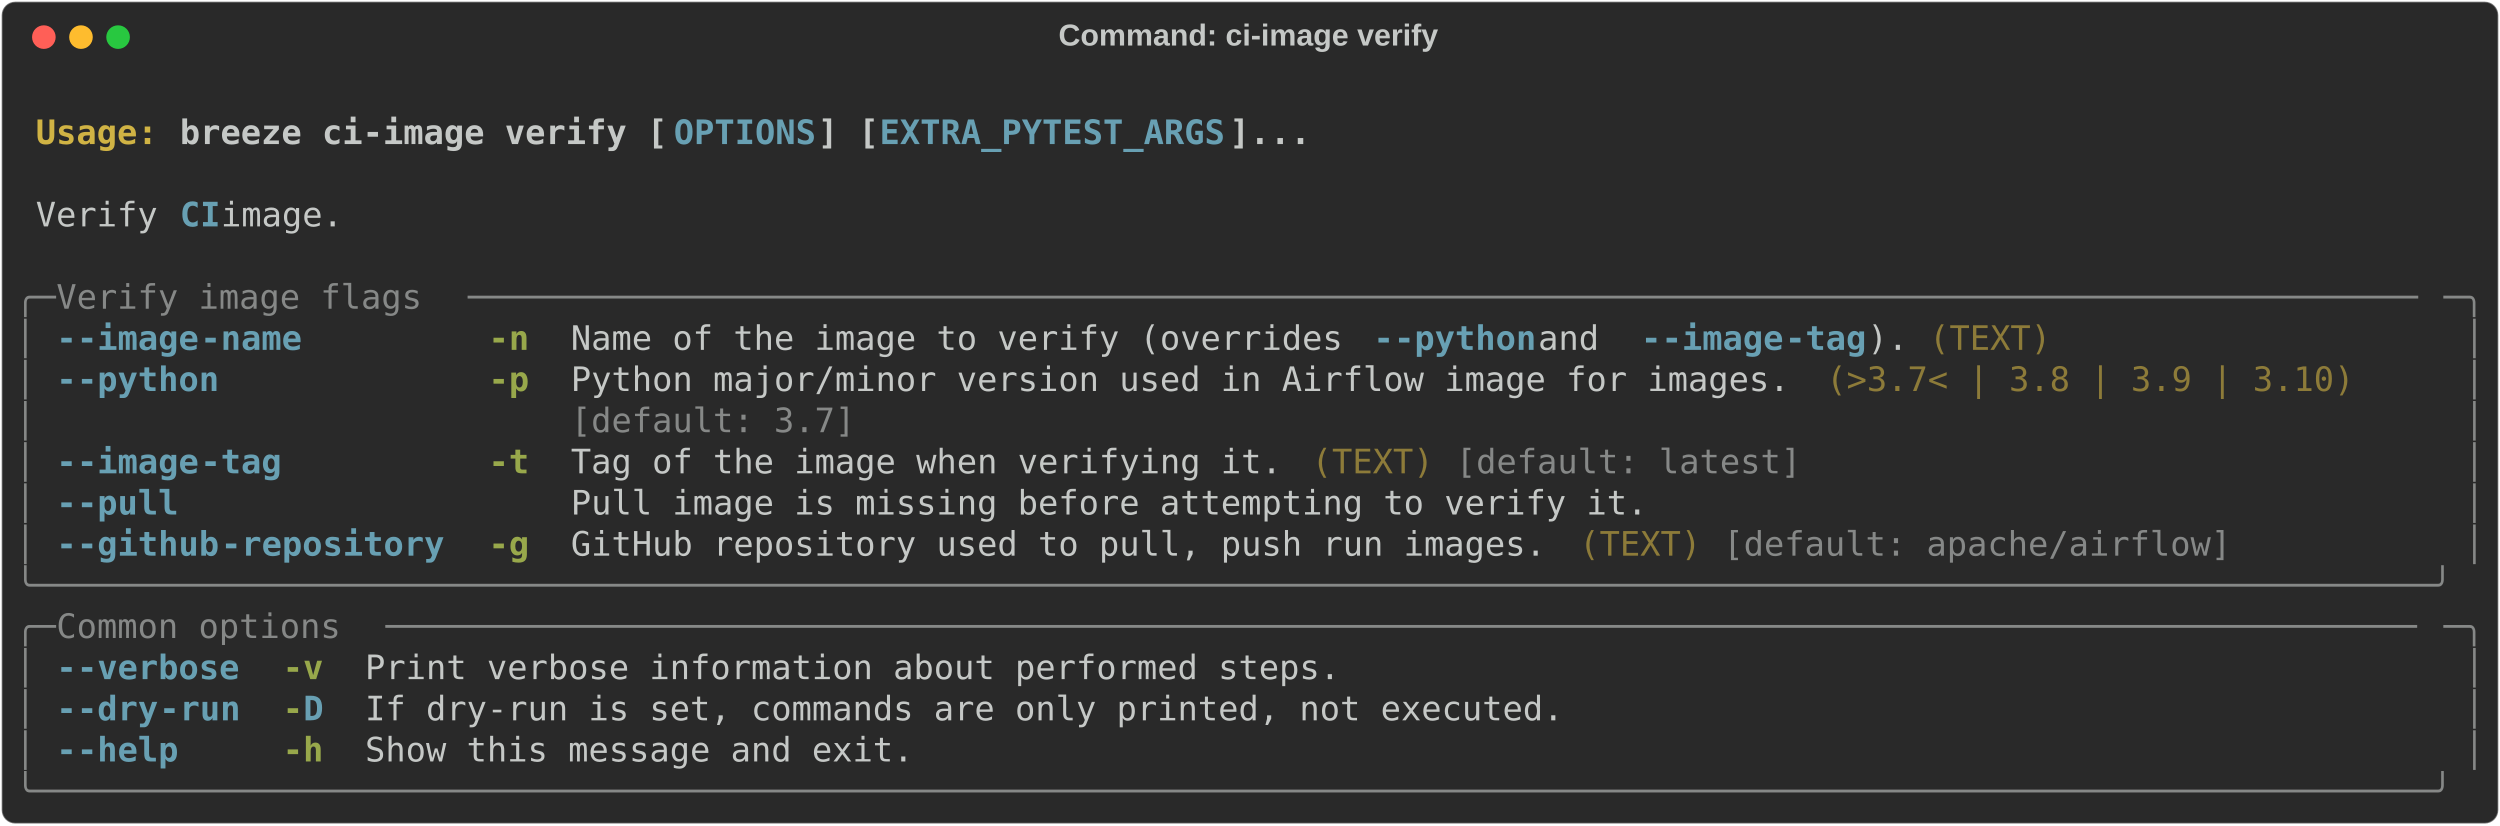
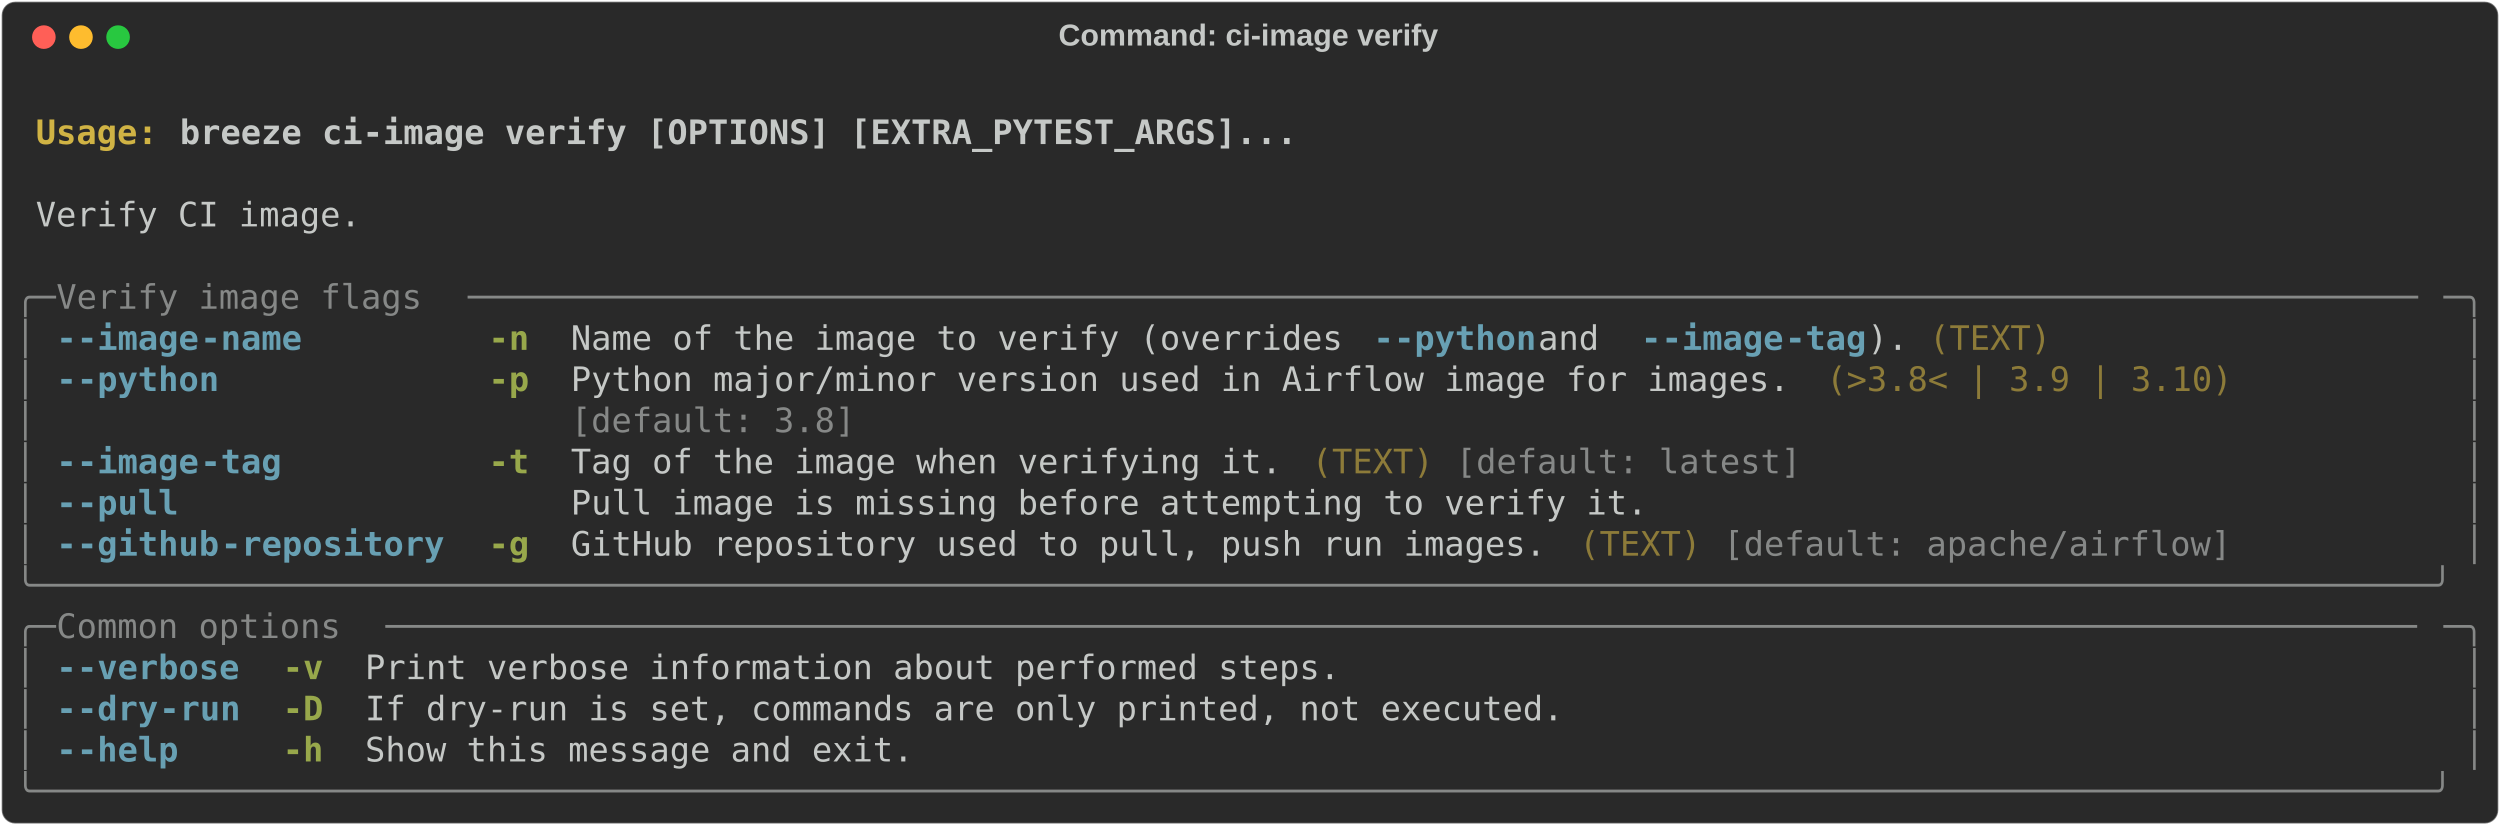
<svg xmlns="http://www.w3.org/2000/svg" class="rich-terminal" viewBox="0 0 1482 489.2">
  <style>

    @font-face {
        font-family: "Fira Code";
        src: local("FiraCode-Regular"),
                url("https://cdnjs.cloudflare.com/ajax/libs/firacode/6.2.0/woff2/FiraCode-Regular.woff2") format("woff2"),
                url("https://cdnjs.cloudflare.com/ajax/libs/firacode/6.2.0/woff/FiraCode-Regular.woff") format("woff");
        font-style: normal;
        font-weight: 400;
    }
    @font-face {
        font-family: "Fira Code";
        src: local("FiraCode-Bold"),
                url("https://cdnjs.cloudflare.com/ajax/libs/firacode/6.2.0/woff2/FiraCode-Bold.woff2") format("woff2"),
                url("https://cdnjs.cloudflare.com/ajax/libs/firacode/6.2.0/woff/FiraCode-Bold.woff") format("woff");
        font-style: bold;
        font-weight: 700;
    }

    .breeze-ci-image-verify-matrix {
        font-family: Fira Code, monospace;
        font-size: 20px;
        line-height: 24.4px;
        font-variant-east-asian: full-width;
    }

    .breeze-ci-image-verify-title {
        font-size: 18px;
        font-weight: bold;
        font-family: arial;
    }

    .breeze-ci-image-verify-r1 { fill: #c5c8c6;font-weight: bold }
.breeze-ci-image-verify-r2 { fill: #c5c8c6 }
.breeze-ci-image-verify-r3 { fill: #d0b344;font-weight: bold }
- .breeze-ci-image-verify-r4 { fill: #68a0b3;font-weight: bold }
- .breeze-ci-image-verify-r5 { fill: #868887 }
+ .breeze-ci-image-verify-r4 { fill: #868887 }
+ .breeze-ci-image-verify-r5 { fill: #68a0b3;font-weight: bold }
.breeze-ci-image-verify-r6 { fill: #98a84b;font-weight: bold }
.breeze-ci-image-verify-r7 { fill: #8d7b39 }
    </style>
  <defs>
    <clipPath id="breeze-ci-image-verify-clip-terminal">
      <rect x="0" y="0" width="1463.0" height="438.2" />
    </clipPath>
    <clipPath id="breeze-ci-image-verify-line-0">
      <rect x="0" y="1.5" width="1464" height="24.65" />
    </clipPath>
    <clipPath id="breeze-ci-image-verify-line-1">
      <rect x="0" y="25.9" width="1464" height="24.65" />
    </clipPath>
    <clipPath id="breeze-ci-image-verify-line-2">
      <rect x="0" y="50.3" width="1464" height="24.65" />
    </clipPath>
    <clipPath id="breeze-ci-image-verify-line-3">
      <rect x="0" y="74.7" width="1464" height="24.65" />
    </clipPath>
    <clipPath id="breeze-ci-image-verify-line-4">
      <rect x="0" y="99.1" width="1464" height="24.65" />
    </clipPath>
    <clipPath id="breeze-ci-image-verify-line-5">
      <rect x="0" y="123.5" width="1464" height="24.65" />
    </clipPath>
    <clipPath id="breeze-ci-image-verify-line-6">
      <rect x="0" y="147.9" width="1464" height="24.65" />
    </clipPath>
    <clipPath id="breeze-ci-image-verify-line-7">
      <rect x="0" y="172.3" width="1464" height="24.65" />
    </clipPath>
    <clipPath id="breeze-ci-image-verify-line-8">
      <rect x="0" y="196.7" width="1464" height="24.65" />
    </clipPath>
    <clipPath id="breeze-ci-image-verify-line-9">
      <rect x="0" y="221.1" width="1464" height="24.65" />
    </clipPath>
    <clipPath id="breeze-ci-image-verify-line-10">
      <rect x="0" y="245.5" width="1464" height="24.65" />
    </clipPath>
    <clipPath id="breeze-ci-image-verify-line-11">
      <rect x="0" y="269.9" width="1464" height="24.65" />
    </clipPath>
    <clipPath id="breeze-ci-image-verify-line-12">
      <rect x="0" y="294.3" width="1464" height="24.65" />
    </clipPath>
    <clipPath id="breeze-ci-image-verify-line-13">
      <rect x="0" y="318.7" width="1464" height="24.65" />
    </clipPath>
    <clipPath id="breeze-ci-image-verify-line-14">
      <rect x="0" y="343.1" width="1464" height="24.65" />
    </clipPath>
    <clipPath id="breeze-ci-image-verify-line-15">
      <rect x="0" y="367.5" width="1464" height="24.65" />
    </clipPath>
    <clipPath id="breeze-ci-image-verify-line-16">
      <rect x="0" y="391.9" width="1464" height="24.65" />
    </clipPath>
  </defs>
  <rect fill="#292929" stroke="rgba(255,255,255,0.35)" stroke-width="1" x="1" y="1" width="1480" height="487.2" rx="8" />
  <text class="breeze-ci-image-verify-title" fill="#c5c8c6" text-anchor="middle" x="740" y="27">Command: ci-image verify</text>
  <g transform="translate(26,22)">
    <circle cx="0" cy="0" r="7" fill="#ff5f57" />
    <circle cx="22" cy="0" r="7" fill="#febc2e" />
    <circle cx="44" cy="0" r="7" fill="#28c840" />
  </g>
  <g transform="translate(9, 41)" clip-path="url(#breeze-ci-image-verify-clip-terminal)">
    <g class="breeze-ci-image-verify-matrix">
      <text class="breeze-ci-image-verify-r2" x="1464" y="20" textLength="12.2" clip-path="url(#breeze-ci-image-verify-line-0)">
</text>
      <text class="breeze-ci-image-verify-r3" x="12.2" y="44.4" textLength="85.4" clip-path="url(#breeze-ci-image-verify-line-1)">Usage: </text>
-       <text class="breeze-ci-image-verify-r1" x="97.6" y="44.4" textLength="292.8" clip-path="url(#breeze-ci-image-verify-line-1)">breeze ci-image verify [</text>
-       <text class="breeze-ci-image-verify-r4" x="390.4" y="44.4" textLength="85.4" clip-path="url(#breeze-ci-image-verify-line-1)">OPTIONS</text>
-       <text class="breeze-ci-image-verify-r1" x="475.8" y="44.4" textLength="36.6" clip-path="url(#breeze-ci-image-verify-line-1)">] [</text>
-       <text class="breeze-ci-image-verify-r4" x="512.4" y="44.4" textLength="207.4" clip-path="url(#breeze-ci-image-verify-line-1)">EXTRA_PYTEST_ARGS</text>
-       <text class="breeze-ci-image-verify-r1" x="719.8" y="44.4" textLength="48.8" clip-path="url(#breeze-ci-image-verify-line-1)">]...</text>
+       <text class="breeze-ci-image-verify-r1" x="97.6" y="44.4" textLength="671" clip-path="url(#breeze-ci-image-verify-line-1)">breeze ci-image verify [OPTIONS] [EXTRA_PYTEST_ARGS]...</text>
      <text class="breeze-ci-image-verify-r2" x="1464" y="44.4" textLength="12.2" clip-path="url(#breeze-ci-image-verify-line-1)">
</text>
      <text class="breeze-ci-image-verify-r2" x="1464" y="68.8" textLength="12.2" clip-path="url(#breeze-ci-image-verify-line-2)">
</text>
-       <text class="breeze-ci-image-verify-r2" x="12.2" y="93.2" textLength="85.4" clip-path="url(#breeze-ci-image-verify-line-3)">Verify </text>
-       <text class="breeze-ci-image-verify-r4" x="97.6" y="93.2" textLength="24.4" clip-path="url(#breeze-ci-image-verify-line-3)">CI</text>
-       <text class="breeze-ci-image-verify-r2" x="122" y="93.2" textLength="85.4" clip-path="url(#breeze-ci-image-verify-line-3)"> image.</text>
+       <text class="breeze-ci-image-verify-r2" x="12.2" y="93.2" textLength="195.2" clip-path="url(#breeze-ci-image-verify-line-3)">Verify CI image.</text>
      <text class="breeze-ci-image-verify-r2" x="1464" y="93.2" textLength="12.2" clip-path="url(#breeze-ci-image-verify-line-3)">
</text>
      <text class="breeze-ci-image-verify-r2" x="1464" y="117.6" textLength="12.2" clip-path="url(#breeze-ci-image-verify-line-4)">
</text>
-       <text class="breeze-ci-image-verify-r5" x="0" y="142" textLength="24.4" clip-path="url(#breeze-ci-image-verify-line-5)">╭─</text>
-       <text class="breeze-ci-image-verify-r5" x="24.4" y="142" textLength="244" clip-path="url(#breeze-ci-image-verify-line-5)"> Verify image flags </text>
-       <text class="breeze-ci-image-verify-r5" x="268.4" y="142" textLength="1171.2" clip-path="url(#breeze-ci-image-verify-line-5)">────────────────────────────────────────────────────────────────────────────────────────────────</text>
-       <text class="breeze-ci-image-verify-r5" x="1439.6" y="142" textLength="24.4" clip-path="url(#breeze-ci-image-verify-line-5)">─╮</text>
+       <text class="breeze-ci-image-verify-r4" x="0" y="142" textLength="24.4" clip-path="url(#breeze-ci-image-verify-line-5)">╭─</text>
+       <text class="breeze-ci-image-verify-r4" x="24.4" y="142" textLength="244" clip-path="url(#breeze-ci-image-verify-line-5)"> Verify image flags </text>
+       <text class="breeze-ci-image-verify-r4" x="268.4" y="142" textLength="1171.2" clip-path="url(#breeze-ci-image-verify-line-5)">────────────────────────────────────────────────────────────────────────────────────────────────</text>
+       <text class="breeze-ci-image-verify-r4" x="1439.6" y="142" textLength="24.4" clip-path="url(#breeze-ci-image-verify-line-5)">─╮</text>
      <text class="breeze-ci-image-verify-r2" x="1464" y="142" textLength="12.2" clip-path="url(#breeze-ci-image-verify-line-5)">
</text>
-       <text class="breeze-ci-image-verify-r5" x="0" y="166.4" textLength="12.2" clip-path="url(#breeze-ci-image-verify-line-6)">│</text>
-       <text class="breeze-ci-image-verify-r4" x="24.4" y="166.4" textLength="12.2" clip-path="url(#breeze-ci-image-verify-line-6)">-</text>
-       <text class="breeze-ci-image-verify-r4" x="36.6" y="166.4" textLength="73.2" clip-path="url(#breeze-ci-image-verify-line-6)">-image</text>
-       <text class="breeze-ci-image-verify-r4" x="109.8" y="166.4" textLength="61" clip-path="url(#breeze-ci-image-verify-line-6)">-name</text>
+       <text class="breeze-ci-image-verify-r4" x="0" y="166.4" textLength="12.2" clip-path="url(#breeze-ci-image-verify-line-6)">│</text>
+       <text class="breeze-ci-image-verify-r5" x="24.4" y="166.4" textLength="12.2" clip-path="url(#breeze-ci-image-verify-line-6)">-</text>
+       <text class="breeze-ci-image-verify-r5" x="36.6" y="166.4" textLength="73.2" clip-path="url(#breeze-ci-image-verify-line-6)">-image</text>
+       <text class="breeze-ci-image-verify-r5" x="109.8" y="166.4" textLength="61" clip-path="url(#breeze-ci-image-verify-line-6)">-name</text>
      <text class="breeze-ci-image-verify-r6" x="280.6" y="166.4" textLength="24.4" clip-path="url(#breeze-ci-image-verify-line-6)">-n</text>
      <text class="breeze-ci-image-verify-r2" x="329.4" y="166.4" textLength="475.8" clip-path="url(#breeze-ci-image-verify-line-6)">Name of the image to verify (overrides </text>
-       <text class="breeze-ci-image-verify-r4" x="805.2" y="166.4" textLength="12.2" clip-path="url(#breeze-ci-image-verify-line-6)">-</text>
-       <text class="breeze-ci-image-verify-r4" x="817.4" y="166.4" textLength="85.4" clip-path="url(#breeze-ci-image-verify-line-6)">-python</text>
+       <text class="breeze-ci-image-verify-r5" x="805.2" y="166.4" textLength="12.2" clip-path="url(#breeze-ci-image-verify-line-6)">-</text>
+       <text class="breeze-ci-image-verify-r5" x="817.4" y="166.4" textLength="85.4" clip-path="url(#breeze-ci-image-verify-line-6)">-python</text>
      <text class="breeze-ci-image-verify-r2" x="902.8" y="166.4" textLength="61" clip-path="url(#breeze-ci-image-verify-line-6)"> and </text>
-       <text class="breeze-ci-image-verify-r4" x="963.8" y="166.4" textLength="12.2" clip-path="url(#breeze-ci-image-verify-line-6)">-</text>
-       <text class="breeze-ci-image-verify-r4" x="976" y="166.4" textLength="73.2" clip-path="url(#breeze-ci-image-verify-line-6)">-image</text>
-       <text class="breeze-ci-image-verify-r4" x="1049.2" y="166.4" textLength="48.8" clip-path="url(#breeze-ci-image-verify-line-6)">-tag</text>
+       <text class="breeze-ci-image-verify-r5" x="963.8" y="166.4" textLength="12.2" clip-path="url(#breeze-ci-image-verify-line-6)">-</text>
+       <text class="breeze-ci-image-verify-r5" x="976" y="166.4" textLength="73.2" clip-path="url(#breeze-ci-image-verify-line-6)">-image</text>
+       <text class="breeze-ci-image-verify-r5" x="1049.2" y="166.4" textLength="48.8" clip-path="url(#breeze-ci-image-verify-line-6)">-tag</text>
      <text class="breeze-ci-image-verify-r2" x="1098" y="166.4" textLength="24.4" clip-path="url(#breeze-ci-image-verify-line-6)">).</text>
      <text class="breeze-ci-image-verify-r7" x="1134.6" y="166.4" textLength="73.2" clip-path="url(#breeze-ci-image-verify-line-6)">(TEXT)</text>
-       <text class="breeze-ci-image-verify-r5" x="1451.8" y="166.4" textLength="12.2" clip-path="url(#breeze-ci-image-verify-line-6)">│</text>
+       <text class="breeze-ci-image-verify-r4" x="1451.8" y="166.4" textLength="12.2" clip-path="url(#breeze-ci-image-verify-line-6)">│</text>
      <text class="breeze-ci-image-verify-r2" x="1464" y="166.4" textLength="12.2" clip-path="url(#breeze-ci-image-verify-line-6)">
</text>
-       <text class="breeze-ci-image-verify-r5" x="0" y="190.8" textLength="12.2" clip-path="url(#breeze-ci-image-verify-line-7)">│</text>
-       <text class="breeze-ci-image-verify-r4" x="24.4" y="190.8" textLength="12.2" clip-path="url(#breeze-ci-image-verify-line-7)">-</text>
-       <text class="breeze-ci-image-verify-r4" x="36.6" y="190.8" textLength="85.4" clip-path="url(#breeze-ci-image-verify-line-7)">-python</text>
+       <text class="breeze-ci-image-verify-r4" x="0" y="190.8" textLength="12.2" clip-path="url(#breeze-ci-image-verify-line-7)">│</text>
+       <text class="breeze-ci-image-verify-r5" x="24.4" y="190.8" textLength="12.2" clip-path="url(#breeze-ci-image-verify-line-7)">-</text>
+       <text class="breeze-ci-image-verify-r5" x="36.6" y="190.8" textLength="85.4" clip-path="url(#breeze-ci-image-verify-line-7)">-python</text>
      <text class="breeze-ci-image-verify-r6" x="280.6" y="190.8" textLength="24.4" clip-path="url(#breeze-ci-image-verify-line-7)">-p</text>
      <text class="breeze-ci-image-verify-r2" x="329.4" y="190.8" textLength="732" clip-path="url(#breeze-ci-image-verify-line-7)">Python major/minor version used in Airflow image for images.</text>
-       <text class="breeze-ci-image-verify-r7" x="1073.6" y="190.8" textLength="317.2" clip-path="url(#breeze-ci-image-verify-line-7)">(&gt;3.7&lt; | 3.8 | 3.9 | 3.10)</text>
-       <text class="breeze-ci-image-verify-r5" x="1451.8" y="190.8" textLength="12.2" clip-path="url(#breeze-ci-image-verify-line-7)">│</text>
+       <text class="breeze-ci-image-verify-r7" x="1073.6" y="190.8" textLength="244" clip-path="url(#breeze-ci-image-verify-line-7)">(&gt;3.8&lt; | 3.9 | 3.10)</text>
+       <text class="breeze-ci-image-verify-r4" x="1451.8" y="190.8" textLength="12.2" clip-path="url(#breeze-ci-image-verify-line-7)">│</text>
      <text class="breeze-ci-image-verify-r2" x="1464" y="190.8" textLength="12.2" clip-path="url(#breeze-ci-image-verify-line-7)">
</text>
-       <text class="breeze-ci-image-verify-r5" x="0" y="215.2" textLength="12.2" clip-path="url(#breeze-ci-image-verify-line-8)">│</text>
-       <text class="breeze-ci-image-verify-r5" x="329.4" y="215.2" textLength="732" clip-path="url(#breeze-ci-image-verify-line-8)">[default: 3.7]                                              </text>
-       <text class="breeze-ci-image-verify-r5" x="1451.8" y="215.2" textLength="12.2" clip-path="url(#breeze-ci-image-verify-line-8)">│</text>
+       <text class="breeze-ci-image-verify-r4" x="0" y="215.2" textLength="12.2" clip-path="url(#breeze-ci-image-verify-line-8)">│</text>
+       <text class="breeze-ci-image-verify-r4" x="329.4" y="215.2" textLength="732" clip-path="url(#breeze-ci-image-verify-line-8)">[default: 3.8]                                              </text>
+       <text class="breeze-ci-image-verify-r4" x="1451.8" y="215.2" textLength="12.2" clip-path="url(#breeze-ci-image-verify-line-8)">│</text>
      <text class="breeze-ci-image-verify-r2" x="1464" y="215.2" textLength="12.2" clip-path="url(#breeze-ci-image-verify-line-8)">
</text>
-       <text class="breeze-ci-image-verify-r5" x="0" y="239.6" textLength="12.2" clip-path="url(#breeze-ci-image-verify-line-9)">│</text>
-       <text class="breeze-ci-image-verify-r4" x="24.4" y="239.6" textLength="12.2" clip-path="url(#breeze-ci-image-verify-line-9)">-</text>
-       <text class="breeze-ci-image-verify-r4" x="36.6" y="239.6" textLength="73.2" clip-path="url(#breeze-ci-image-verify-line-9)">-image</text>
-       <text class="breeze-ci-image-verify-r4" x="109.8" y="239.6" textLength="48.8" clip-path="url(#breeze-ci-image-verify-line-9)">-tag</text>
+       <text class="breeze-ci-image-verify-r4" x="0" y="239.6" textLength="12.2" clip-path="url(#breeze-ci-image-verify-line-9)">│</text>
+       <text class="breeze-ci-image-verify-r5" x="24.4" y="239.6" textLength="12.2" clip-path="url(#breeze-ci-image-verify-line-9)">-</text>
+       <text class="breeze-ci-image-verify-r5" x="36.6" y="239.6" textLength="73.2" clip-path="url(#breeze-ci-image-verify-line-9)">-image</text>
+       <text class="breeze-ci-image-verify-r5" x="109.8" y="239.6" textLength="48.8" clip-path="url(#breeze-ci-image-verify-line-9)">-tag</text>
      <text class="breeze-ci-image-verify-r6" x="280.6" y="239.6" textLength="24.4" clip-path="url(#breeze-ci-image-verify-line-9)">-t</text>
      <text class="breeze-ci-image-verify-r2" x="329.4" y="239.6" textLength="427" clip-path="url(#breeze-ci-image-verify-line-9)">Tag of the image when verifying it.</text>
      <text class="breeze-ci-image-verify-r7" x="768.6" y="239.6" textLength="73.2" clip-path="url(#breeze-ci-image-verify-line-9)">(TEXT)</text>
-       <text class="breeze-ci-image-verify-r5" x="854" y="239.6" textLength="207.4" clip-path="url(#breeze-ci-image-verify-line-9)">[default: latest]</text>
-       <text class="breeze-ci-image-verify-r5" x="1451.8" y="239.6" textLength="12.2" clip-path="url(#breeze-ci-image-verify-line-9)">│</text>
+       <text class="breeze-ci-image-verify-r4" x="854" y="239.6" textLength="207.4" clip-path="url(#breeze-ci-image-verify-line-9)">[default: latest]</text>
+       <text class="breeze-ci-image-verify-r4" x="1451.8" y="239.6" textLength="12.2" clip-path="url(#breeze-ci-image-verify-line-9)">│</text>
      <text class="breeze-ci-image-verify-r2" x="1464" y="239.6" textLength="12.2" clip-path="url(#breeze-ci-image-verify-line-9)">
</text>
-       <text class="breeze-ci-image-verify-r5" x="0" y="264" textLength="12.2" clip-path="url(#breeze-ci-image-verify-line-10)">│</text>
-       <text class="breeze-ci-image-verify-r4" x="24.4" y="264" textLength="12.2" clip-path="url(#breeze-ci-image-verify-line-10)">-</text>
-       <text class="breeze-ci-image-verify-r4" x="36.6" y="264" textLength="61" clip-path="url(#breeze-ci-image-verify-line-10)">-pull</text>
+       <text class="breeze-ci-image-verify-r4" x="0" y="264" textLength="12.2" clip-path="url(#breeze-ci-image-verify-line-10)">│</text>
+       <text class="breeze-ci-image-verify-r5" x="24.4" y="264" textLength="12.2" clip-path="url(#breeze-ci-image-verify-line-10)">-</text>
+       <text class="breeze-ci-image-verify-r5" x="36.6" y="264" textLength="61" clip-path="url(#breeze-ci-image-verify-line-10)">-pull</text>
      <text class="breeze-ci-image-verify-r2" x="329.4" y="264" textLength="646.6" clip-path="url(#breeze-ci-image-verify-line-10)">Pull image is missing before attempting to verify it.</text>
-       <text class="breeze-ci-image-verify-r5" x="1451.8" y="264" textLength="12.2" clip-path="url(#breeze-ci-image-verify-line-10)">│</text>
+       <text class="breeze-ci-image-verify-r4" x="1451.8" y="264" textLength="12.2" clip-path="url(#breeze-ci-image-verify-line-10)">│</text>
      <text class="breeze-ci-image-verify-r2" x="1464" y="264" textLength="12.2" clip-path="url(#breeze-ci-image-verify-line-10)">
</text>
-       <text class="breeze-ci-image-verify-r5" x="0" y="288.4" textLength="12.2" clip-path="url(#breeze-ci-image-verify-line-11)">│</text>
-       <text class="breeze-ci-image-verify-r4" x="24.4" y="288.4" textLength="12.2" clip-path="url(#breeze-ci-image-verify-line-11)">-</text>
-       <text class="breeze-ci-image-verify-r4" x="36.6" y="288.4" textLength="85.4" clip-path="url(#breeze-ci-image-verify-line-11)">-github</text>
-       <text class="breeze-ci-image-verify-r4" x="122" y="288.4" textLength="134.2" clip-path="url(#breeze-ci-image-verify-line-11)">-repository</text>
+       <text class="breeze-ci-image-verify-r4" x="0" y="288.4" textLength="12.2" clip-path="url(#breeze-ci-image-verify-line-11)">│</text>
+       <text class="breeze-ci-image-verify-r5" x="24.4" y="288.4" textLength="12.2" clip-path="url(#breeze-ci-image-verify-line-11)">-</text>
+       <text class="breeze-ci-image-verify-r5" x="36.6" y="288.4" textLength="85.4" clip-path="url(#breeze-ci-image-verify-line-11)">-github</text>
+       <text class="breeze-ci-image-verify-r5" x="122" y="288.4" textLength="134.2" clip-path="url(#breeze-ci-image-verify-line-11)">-repository</text>
      <text class="breeze-ci-image-verify-r6" x="280.6" y="288.4" textLength="24.4" clip-path="url(#breeze-ci-image-verify-line-11)">-g</text>
      <text class="breeze-ci-image-verify-r2" x="329.4" y="288.4" textLength="585.6" clip-path="url(#breeze-ci-image-verify-line-11)">GitHub repository used to pull, push run images.</text>
      <text class="breeze-ci-image-verify-r7" x="927.2" y="288.4" textLength="73.2" clip-path="url(#breeze-ci-image-verify-line-11)">(TEXT)</text>
-       <text class="breeze-ci-image-verify-r5" x="1012.6" y="288.4" textLength="305" clip-path="url(#breeze-ci-image-verify-line-11)">[default: apache/airflow]</text>
-       <text class="breeze-ci-image-verify-r5" x="1451.8" y="288.4" textLength="12.2" clip-path="url(#breeze-ci-image-verify-line-11)">│</text>
+       <text class="breeze-ci-image-verify-r4" x="1012.6" y="288.4" textLength="305" clip-path="url(#breeze-ci-image-verify-line-11)">[default: apache/airflow]</text>
+       <text class="breeze-ci-image-verify-r4" x="1451.8" y="288.4" textLength="12.2" clip-path="url(#breeze-ci-image-verify-line-11)">│</text>
      <text class="breeze-ci-image-verify-r2" x="1464" y="288.4" textLength="12.2" clip-path="url(#breeze-ci-image-verify-line-11)">
</text>
-       <text class="breeze-ci-image-verify-r5" x="0" y="312.8" textLength="1464" clip-path="url(#breeze-ci-image-verify-line-12)">╰──────────────────────────────────────────────────────────────────────────────────────────────────────────────────────╯</text>
+       <text class="breeze-ci-image-verify-r4" x="0" y="312.8" textLength="1464" clip-path="url(#breeze-ci-image-verify-line-12)">╰──────────────────────────────────────────────────────────────────────────────────────────────────────────────────────╯</text>
      <text class="breeze-ci-image-verify-r2" x="1464" y="312.8" textLength="12.2" clip-path="url(#breeze-ci-image-verify-line-12)">
</text>
-       <text class="breeze-ci-image-verify-r5" x="0" y="337.2" textLength="24.4" clip-path="url(#breeze-ci-image-verify-line-13)">╭─</text>
-       <text class="breeze-ci-image-verify-r5" x="24.4" y="337.2" textLength="195.2" clip-path="url(#breeze-ci-image-verify-line-13)"> Common options </text>
-       <text class="breeze-ci-image-verify-r5" x="219.6" y="337.2" textLength="1220" clip-path="url(#breeze-ci-image-verify-line-13)">────────────────────────────────────────────────────────────────────────────────────────────────────</text>
-       <text class="breeze-ci-image-verify-r5" x="1439.6" y="337.2" textLength="24.4" clip-path="url(#breeze-ci-image-verify-line-13)">─╮</text>
+       <text class="breeze-ci-image-verify-r4" x="0" y="337.2" textLength="24.4" clip-path="url(#breeze-ci-image-verify-line-13)">╭─</text>
+       <text class="breeze-ci-image-verify-r4" x="24.4" y="337.2" textLength="195.2" clip-path="url(#breeze-ci-image-verify-line-13)"> Common options </text>
+       <text class="breeze-ci-image-verify-r4" x="219.6" y="337.2" textLength="1220" clip-path="url(#breeze-ci-image-verify-line-13)">────────────────────────────────────────────────────────────────────────────────────────────────────</text>
+       <text class="breeze-ci-image-verify-r4" x="1439.6" y="337.2" textLength="24.4" clip-path="url(#breeze-ci-image-verify-line-13)">─╮</text>
      <text class="breeze-ci-image-verify-r2" x="1464" y="337.2" textLength="12.2" clip-path="url(#breeze-ci-image-verify-line-13)">
</text>
-       <text class="breeze-ci-image-verify-r5" x="0" y="361.6" textLength="12.2" clip-path="url(#breeze-ci-image-verify-line-14)">│</text>
-       <text class="breeze-ci-image-verify-r4" x="24.4" y="361.6" textLength="12.2" clip-path="url(#breeze-ci-image-verify-line-14)">-</text>
-       <text class="breeze-ci-image-verify-r4" x="36.6" y="361.6" textLength="97.6" clip-path="url(#breeze-ci-image-verify-line-14)">-verbose</text>
+       <text class="breeze-ci-image-verify-r4" x="0" y="361.6" textLength="12.2" clip-path="url(#breeze-ci-image-verify-line-14)">│</text>
+       <text class="breeze-ci-image-verify-r5" x="24.4" y="361.6" textLength="12.2" clip-path="url(#breeze-ci-image-verify-line-14)">-</text>
+       <text class="breeze-ci-image-verify-r5" x="36.6" y="361.6" textLength="97.6" clip-path="url(#breeze-ci-image-verify-line-14)">-verbose</text>
      <text class="breeze-ci-image-verify-r6" x="158.6" y="361.6" textLength="24.4" clip-path="url(#breeze-ci-image-verify-line-14)">-v</text>
      <text class="breeze-ci-image-verify-r2" x="207.4" y="361.6" textLength="585.6" clip-path="url(#breeze-ci-image-verify-line-14)">Print verbose information about performed steps.</text>
-       <text class="breeze-ci-image-verify-r5" x="1451.8" y="361.6" textLength="12.2" clip-path="url(#breeze-ci-image-verify-line-14)">│</text>
+       <text class="breeze-ci-image-verify-r4" x="1451.8" y="361.6" textLength="12.2" clip-path="url(#breeze-ci-image-verify-line-14)">│</text>
      <text class="breeze-ci-image-verify-r2" x="1464" y="361.6" textLength="12.2" clip-path="url(#breeze-ci-image-verify-line-14)">
</text>
-       <text class="breeze-ci-image-verify-r5" x="0" y="386" textLength="12.2" clip-path="url(#breeze-ci-image-verify-line-15)">│</text>
-       <text class="breeze-ci-image-verify-r4" x="24.4" y="386" textLength="12.2" clip-path="url(#breeze-ci-image-verify-line-15)">-</text>
-       <text class="breeze-ci-image-verify-r4" x="36.6" y="386" textLength="48.8" clip-path="url(#breeze-ci-image-verify-line-15)">-dry</text>
-       <text class="breeze-ci-image-verify-r4" x="85.4" y="386" textLength="48.8" clip-path="url(#breeze-ci-image-verify-line-15)">-run</text>
-       <text class="breeze-ci-image-verify-r6" x="158.6" y="386" textLength="12.2" clip-path="url(#breeze-ci-image-verify-line-15)">-</text>
-       <text class="breeze-ci-image-verify-r4" x="170.8" y="386" textLength="12.2" clip-path="url(#breeze-ci-image-verify-line-15)">D</text>
+       <text class="breeze-ci-image-verify-r4" x="0" y="386" textLength="12.2" clip-path="url(#breeze-ci-image-verify-line-15)">│</text>
+       <text class="breeze-ci-image-verify-r5" x="24.4" y="386" textLength="12.2" clip-path="url(#breeze-ci-image-verify-line-15)">-</text>
+       <text class="breeze-ci-image-verify-r5" x="36.6" y="386" textLength="48.8" clip-path="url(#breeze-ci-image-verify-line-15)">-dry</text>
+       <text class="breeze-ci-image-verify-r5" x="85.4" y="386" textLength="48.8" clip-path="url(#breeze-ci-image-verify-line-15)">-run</text>
+       <text class="breeze-ci-image-verify-r6" x="158.6" y="386" textLength="24.4" clip-path="url(#breeze-ci-image-verify-line-15)">-D</text>
      <text class="breeze-ci-image-verify-r2" x="207.4" y="386" textLength="719.8" clip-path="url(#breeze-ci-image-verify-line-15)">If dry-run is set, commands are only printed, not executed.</text>
-       <text class="breeze-ci-image-verify-r5" x="1451.8" y="386" textLength="12.2" clip-path="url(#breeze-ci-image-verify-line-15)">│</text>
+       <text class="breeze-ci-image-verify-r4" x="1451.8" y="386" textLength="12.2" clip-path="url(#breeze-ci-image-verify-line-15)">│</text>
      <text class="breeze-ci-image-verify-r2" x="1464" y="386" textLength="12.2" clip-path="url(#breeze-ci-image-verify-line-15)">
</text>
-       <text class="breeze-ci-image-verify-r5" x="0" y="410.4" textLength="12.2" clip-path="url(#breeze-ci-image-verify-line-16)">│</text>
-       <text class="breeze-ci-image-verify-r4" x="24.4" y="410.4" textLength="12.2" clip-path="url(#breeze-ci-image-verify-line-16)">-</text>
-       <text class="breeze-ci-image-verify-r4" x="36.6" y="410.4" textLength="61" clip-path="url(#breeze-ci-image-verify-line-16)">-help</text>
+       <text class="breeze-ci-image-verify-r4" x="0" y="410.4" textLength="12.2" clip-path="url(#breeze-ci-image-verify-line-16)">│</text>
+       <text class="breeze-ci-image-verify-r5" x="24.4" y="410.4" textLength="12.2" clip-path="url(#breeze-ci-image-verify-line-16)">-</text>
+       <text class="breeze-ci-image-verify-r5" x="36.6" y="410.4" textLength="61" clip-path="url(#breeze-ci-image-verify-line-16)">-help</text>
      <text class="breeze-ci-image-verify-r6" x="158.6" y="410.4" textLength="24.4" clip-path="url(#breeze-ci-image-verify-line-16)">-h</text>
      <text class="breeze-ci-image-verify-r2" x="207.4" y="410.4" textLength="329.4" clip-path="url(#breeze-ci-image-verify-line-16)">Show this message and exit.</text>
-       <text class="breeze-ci-image-verify-r5" x="1451.8" y="410.4" textLength="12.2" clip-path="url(#breeze-ci-image-verify-line-16)">│</text>
+       <text class="breeze-ci-image-verify-r4" x="1451.8" y="410.4" textLength="12.2" clip-path="url(#breeze-ci-image-verify-line-16)">│</text>
      <text class="breeze-ci-image-verify-r2" x="1464" y="410.4" textLength="12.2" clip-path="url(#breeze-ci-image-verify-line-16)">
</text>
-       <text class="breeze-ci-image-verify-r5" x="0" y="434.8" textLength="1464" clip-path="url(#breeze-ci-image-verify-line-17)">╰──────────────────────────────────────────────────────────────────────────────────────────────────────────────────────╯</text>
+       <text class="breeze-ci-image-verify-r4" x="0" y="434.8" textLength="1464" clip-path="url(#breeze-ci-image-verify-line-17)">╰──────────────────────────────────────────────────────────────────────────────────────────────────────────────────────╯</text>
      <text class="breeze-ci-image-verify-r2" x="1464" y="434.8" textLength="12.2" clip-path="url(#breeze-ci-image-verify-line-17)">
</text>
    </g>
  </g>
</svg>
